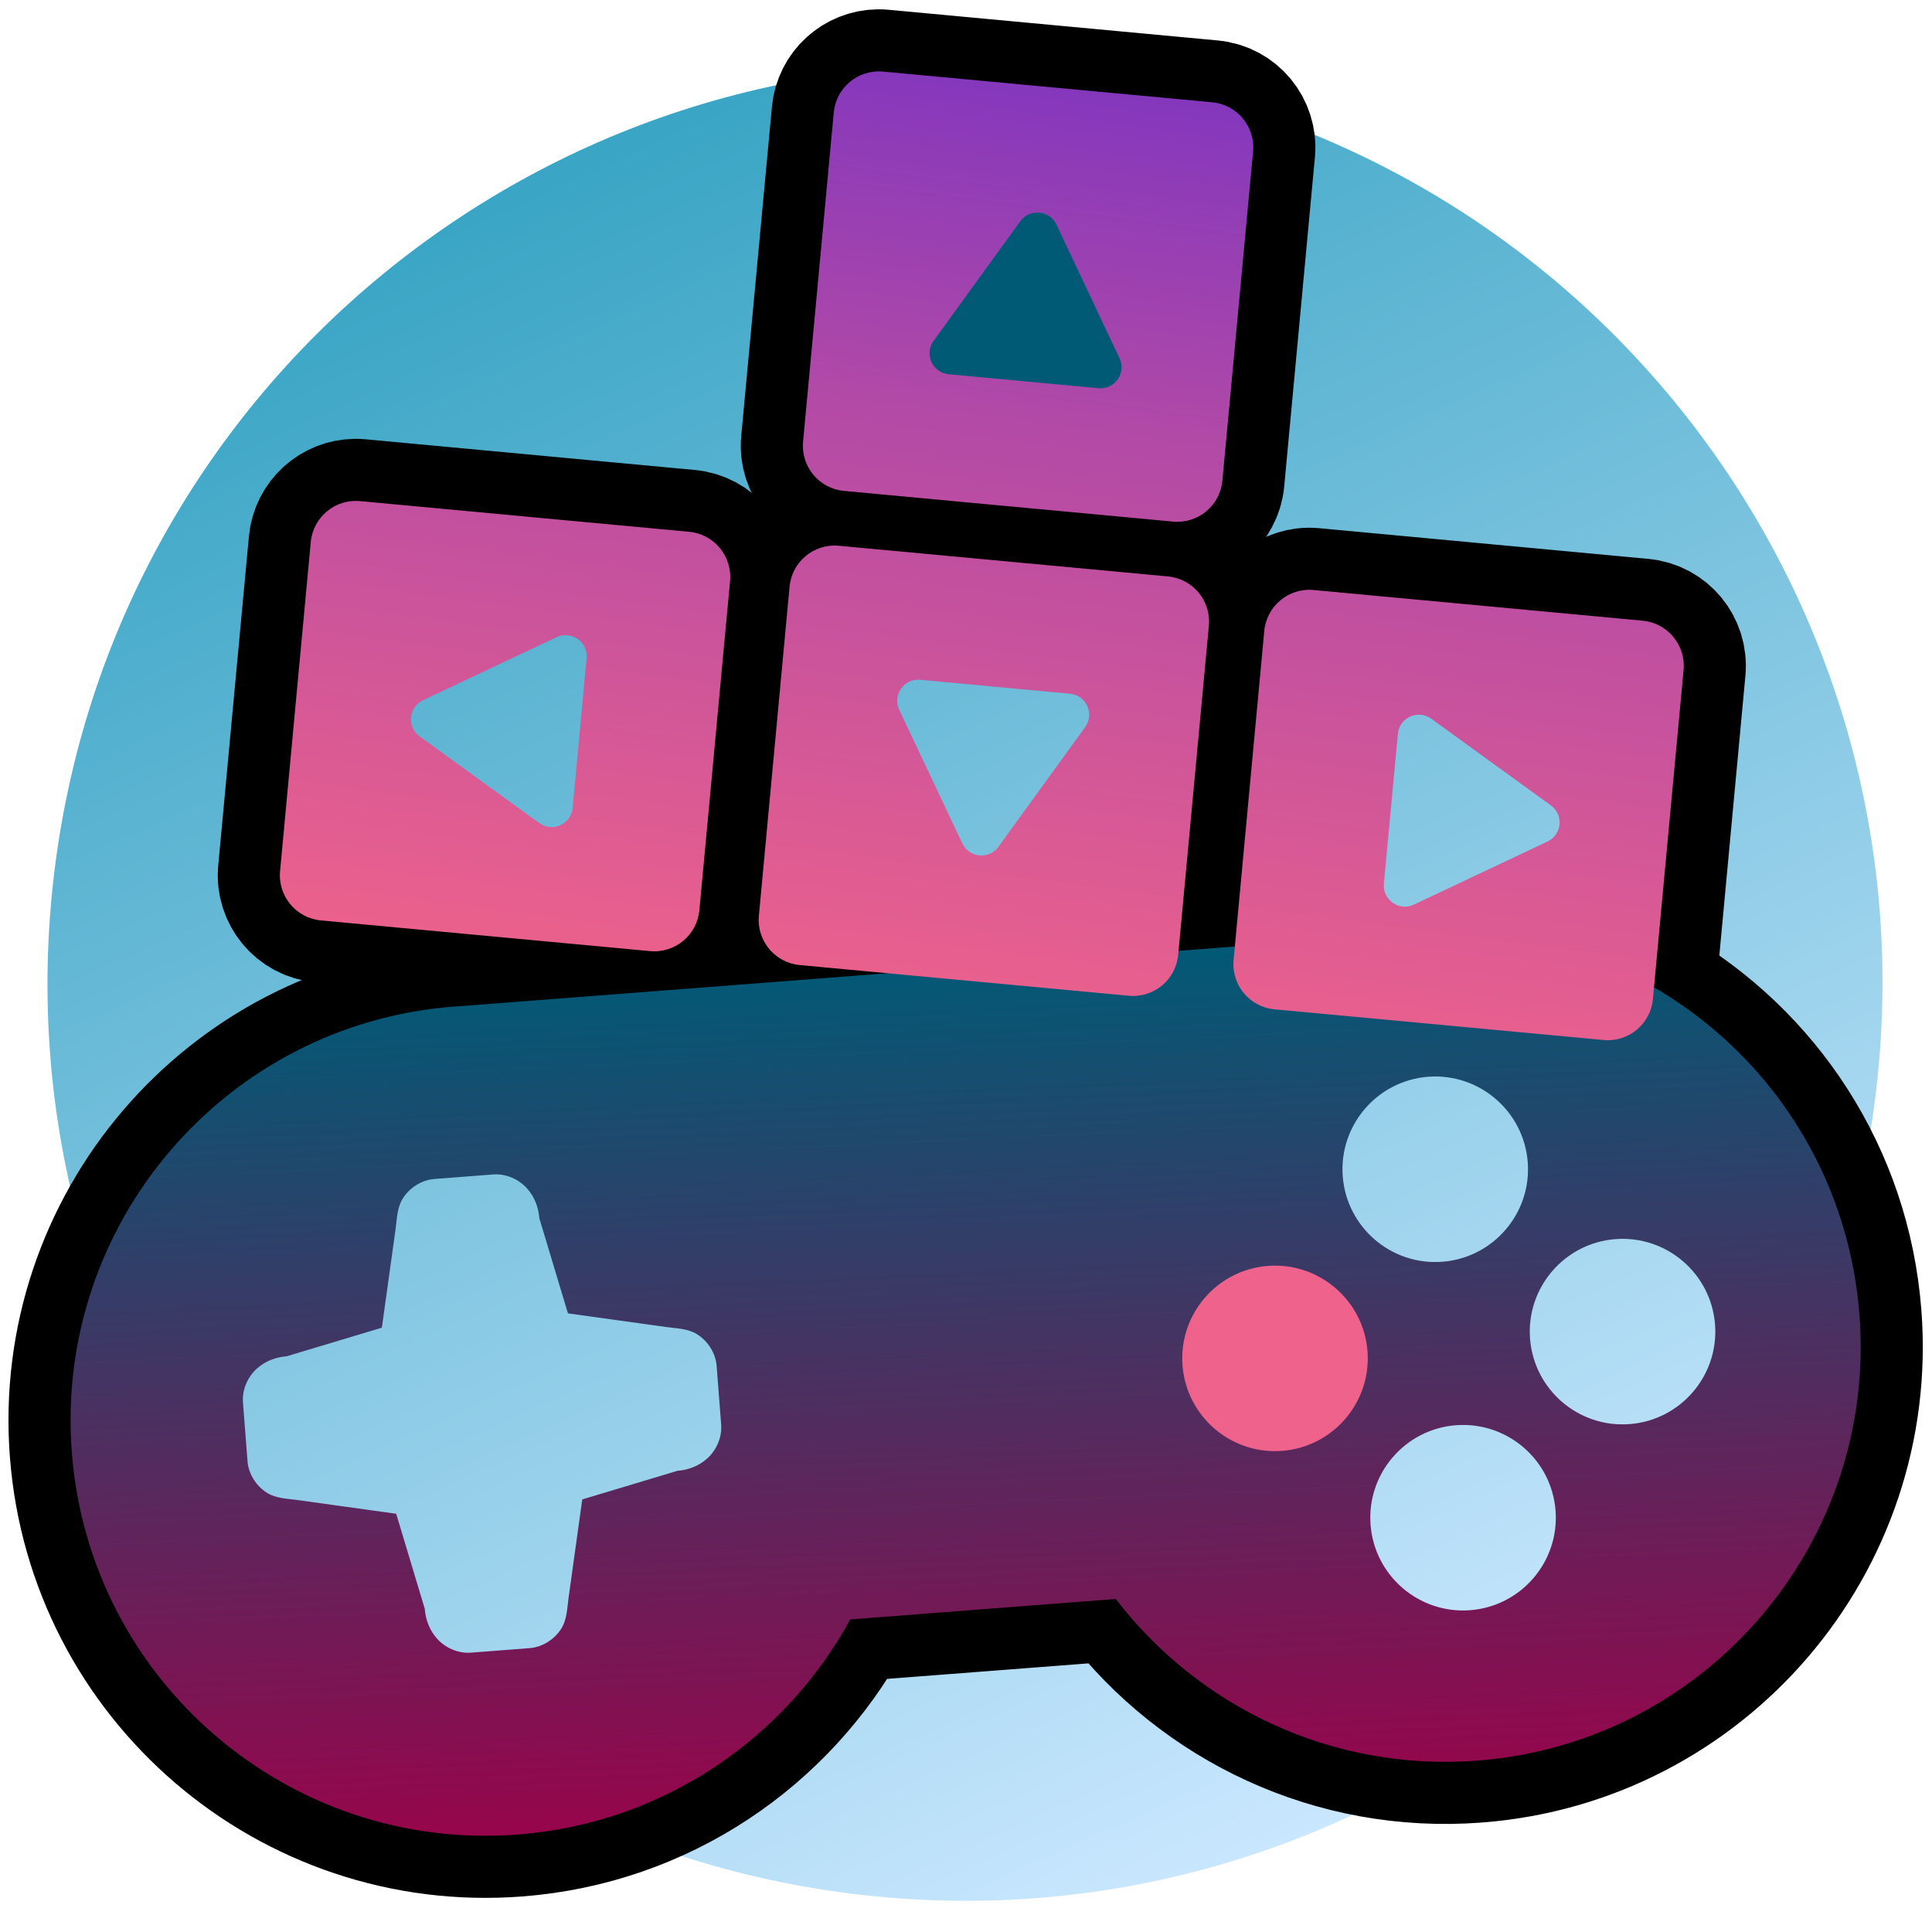
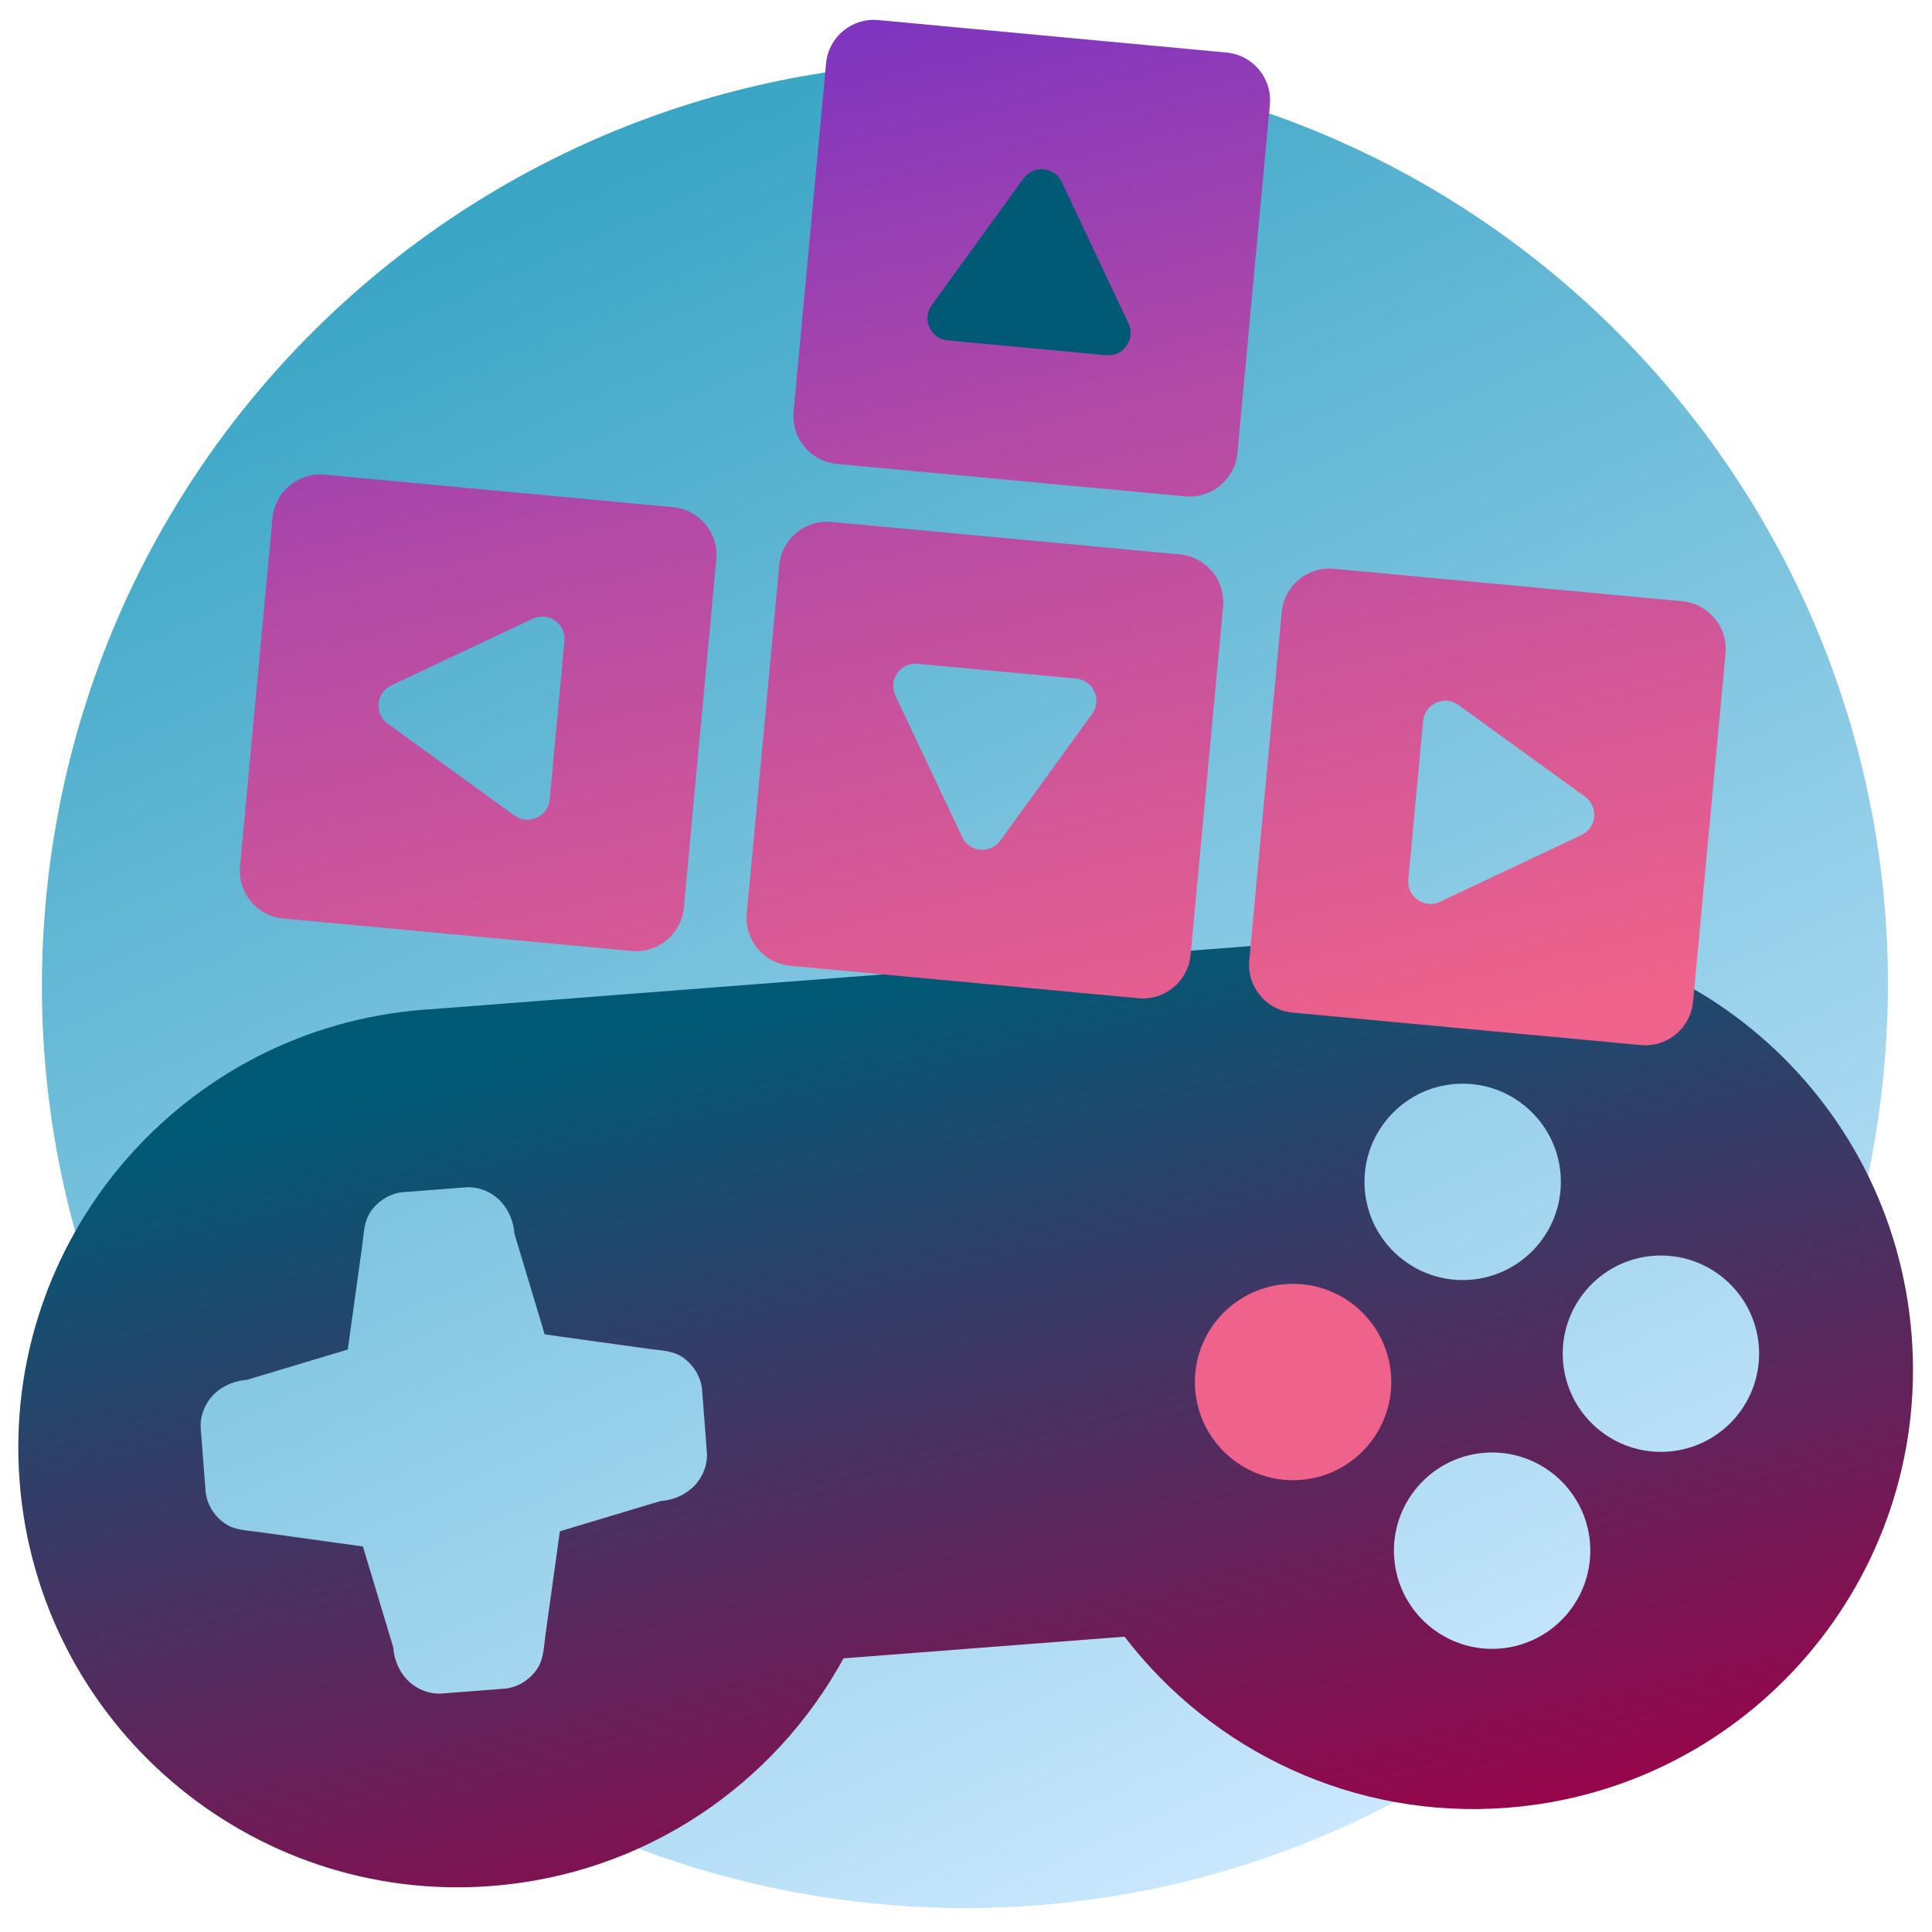
<svg xmlns="http://www.w3.org/2000/svg" xmlns:xlink="http://www.w3.org/1999/xlink" width="140.022mm" height="140.022mm" viewBox="0 0 140.022 140.022" version="1.1" id="svg2873">
  <defs id="defs2867">
    <linearGradient id="linearGradient2144">
      <stop style="stop-color:#ee628b;stop-opacity:1;" offset="0" id="stop2140" />
      <stop style="stop-color:#b34aa6;stop-opacity:1;" offset="0.569" id="stop2148" />
      <stop style="stop-color:#7531c4;stop-opacity:1;" offset="1" id="stop2142" />
    </linearGradient>
    <linearGradient id="linearGradient2085">
      <stop style="stop-color:#005a76;stop-opacity:1;" offset="0" id="stop2081" />
      <stop style="stop-color:#a00049;stop-opacity:1;" offset="1" id="stop2083" />
    </linearGradient>
    <linearGradient id="linearGradient2021">
      <stop style="stop-color:#38a4c4;stop-opacity:1;" offset="0" id="stop2017" />
      <stop style="stop-color:#cbe8ff;stop-opacity:1;" offset="1" id="stop2019" />
    </linearGradient>
    <filter style="color-interpolation-filters:sRGB;" id="filter1980" x="-0.02" y="-0.018" width="1.04" height="1.044">
      <feFlood flood-opacity="0.251" flood-color="rgb(0,0,0)" result="flood" id="feFlood1970" />
      <feComposite in="flood" in2="SourceGraphic" operator="in" result="composite1" id="feComposite1972" />
      <feGaussianBlur in="composite1" stdDeviation="1" result="blur" id="feGaussianBlur1974" />
      <feOffset dx="0" dy="1" result="offset" id="feOffset1976" />
      <feComposite in="SourceGraphic" in2="offset" operator="over" result="composite2" id="feComposite1978" />
    </filter>
-     <linearGradient xlink:href="#linearGradient2021" id="linearGradient2023" x1="226.839" y1="35.98" x2="285.777" y2="166.388" gradientUnits="userSpaceOnUse" gradientTransform="matrix(0.9497212,0,0,0.9497212,12.80417,6.330255)" />
-     <linearGradient xlink:href="#linearGradient2085" id="linearGradient2089" x1="277.108" y1="42.212" x2="262.537" y2="99.788" gradientUnits="userSpaceOnUse" gradientTransform="matrix(1.054711,-0.3193442,0.3193442,1.054711,-45.05384,142.5754)" />
-     <linearGradient xlink:href="#linearGradient2144" id="linearGradient2146" x1="255.535" y1="161.491" x2="241.915" y2="85.886" gradientUnits="userSpaceOnUse" gradientTransform="rotate(17.76538,437.129,128.9147)" />
+     <linearGradient xlink:href="#linearGradient2021" id="linearGradient2023" x1="226.839" y1="35.98" x2="285.777" y2="166.388" gradientUnits="userSpaceOnUse" gradientTransform="matrix(0.9554285,0,0,0.9554285,11.33954,5.879698)" />
+     <linearGradient xlink:href="#linearGradient2085" id="linearGradient2089" x1="275.094" y1="41.657" x2="270.552" y2="103.778" gradientUnits="userSpaceOnUse" gradientTransform="matrix(1.054711,-0.3193442,0.3193442,1.054711,-45.05384,142.5754)" />
+     <linearGradient xlink:href="#linearGradient2144" id="linearGradient2146" x1="265.452" y1="164.32" x2="223.633" y2="95.293" gradientUnits="userSpaceOnUse" gradientTransform="rotate(17.76538,437.129,128.9147)" />
  </defs>
  <g id="layer1" transform="translate(-186.1212,-30.97087)">
-     <path style="fill:url(#linearGradient2023);fill-opacity:1;fill-rule:nonzero;stroke:none;stroke-width:5.26;stroke-linejoin:round;stroke-miterlimit:4;stroke-dasharray:none;stroke-opacity:1" id="path3680" d="m 322.131,109.685 a 66.491,66.491 0 0 1 -73.483,58.627 66.491,66.491 0 0 1 -58.67,-73.449 66.491,66.491 0 0 1 73.415,-58.713 66.491,66.491 0 0 1 58.756,73.38" />
-     <path id="path3702" style="fill:#010000;fill-opacity:0;fill-rule:nonzero;stroke:#000000;stroke-width:9;stroke-linejoin:round;stroke-miterlimit:4;stroke-dasharray:none;stroke-opacity:1" d="m 249.786,36.145 c -1.664,0.014 -3.08,1.286 -3.238,2.978 l -2.224,23.853 c -0.168,1.805 1.159,3.405 2.964,3.573 l 23.853,2.224 c 1.805,0.168 3.405,-1.159 3.573,-2.964 L 276.938,41.957 c 0.168,-1.805 -1.158,-3.405 -2.963,-3.573 l -23.853,-2.224 c -0.113,-0.011 -0.225,-0.015 -0.336,-0.014 z m -37.905,31.13 c -1.664,0.014 -3.08,1.286 -3.238,2.978 l -2.224,23.853 c -0.168,1.805 1.159,3.405 2.964,3.573 l 23.853,2.224 c 1.805,0.168 3.405,-1.159 3.573,-2.964 l 2.223,-23.853 c 0.168,-1.805 -1.158,-3.405 -2.963,-3.573 l -23.853,-2.223 c -0.113,-0.011 -0.225,-0.016 -0.336,-0.015 z m 34.701,3.236 c -1.664,0.014 -3.08,1.285 -3.238,2.977 l -2.224,23.853 c -0.168,1.805 1.159,3.405 2.964,3.573 l 6.364,0.593 -30.994,2.388 c -0.145,0.009 -0.29,0.016 -0.436,0.027 v 4.9e-4 c -16.567,1.276 -28.968,15.748 -27.692,32.315 1.276,16.567 15.747,28.968 32.314,27.692 10.535,-0.812 19.384,-6.96 24.105,-15.589 l 19.242,-1.482 c 5.986,7.804 15.672,12.524 26.207,11.713 16.567,-1.276 28.968,-15.747 27.692,-32.314 -0.792,-10.288 -6.633,-18.928 -14.891,-23.723 l 2.144,-23.005 c 0.168,-1.805 -1.159,-3.405 -2.964,-3.573 l -23.853,-2.224 c -1.805,-0.168 -3.405,1.159 -3.573,2.964 l -2.133,22.873 -4.079,0.314 2.196,-23.562 c 0.168,-1.805 -1.158,-3.405 -2.963,-3.573 l -23.853,-2.223 c -0.113,-0.011 -0.225,-0.015 -0.336,-0.014 z" />
-     <g id="g1194" transform="matrix(1.009058,0,0,1.009058,-2.393999,0.3382716)">
-       <ellipse style="fill:#ee628b;fill-opacity:1;fill-rule:nonzero;stroke:none;stroke-width:0.934;stroke-linejoin:round;stroke-miterlimit:4;stroke-dasharray:none;stroke-opacity:1" id="ellipse1186" cx="229.277" cy="203.381" rx="8.198" ry="8.225" transform="rotate(-16.8452)" />
-       <path id="path1188" style="fill:url(#linearGradient2089);fill-opacity:1;stroke:none;stroke-width:1.57;stroke-miterlimit:4;stroke-dasharray:none;stroke-opacity:1" d="m 219.425,102.654 c -16.418,1.265 -28.708,15.606 -27.443,32.025 1.265,16.418 15.606,28.708 32.024,27.443 10.44,-0.804 19.21,-6.897 23.888,-15.449 l 19.069,-1.469 c 5.932,7.734 15.531,12.412 25.972,11.608 16.418,-1.265 28.708,-15.606 27.443,-32.024 -1.27,-16.483 -15.606,-28.709 -32.024,-27.444 -0.144,0.011 -0.287,0.026 -0.431,0.039 l -68.066,5.243 c -0.144,0.009 -0.288,0.016 -0.432,0.027 z m -1.401,12.383 4.222,-0.325 c 0.958,-0.074 1.867,0.379 2.418,0.989 0.551,0.61 0.836,1.365 0.897,2.157 l 2.053,6.83 7.064,0.983 c 0.787,0.109 1.58,0.103 2.267,0.554 0.687,0.451 1.276,1.279 1.35,2.238 l 0.325,4.222 c 0.074,0.959 -0.381,1.867 -0.991,2.418 -0.61,0.551 -1.363,0.836 -2.155,0.897 l -6.83,2.053 -0.983,7.062 c -0.11,0.787 -0.105,1.582 -0.556,2.269 -0.451,0.687 -1.279,1.276 -2.238,1.35 l -4.222,0.325 c -0.958,0.074 -1.867,-0.381 -2.418,-0.991 -0.551,-0.61 -0.834,-1.365 -0.895,-2.157 l -2.053,-6.828 -7.064,-0.983 c -0.787,-0.109 -1.582,-0.105 -2.269,-0.556 -0.687,-0.451 -1.274,-1.28 -1.347,-2.238 l -0.325,-4.222 c -0.074,-0.958 0.379,-1.867 0.989,-2.418 0.61,-0.551 1.365,-0.834 2.157,-0.895 l 6.83,-2.053 0.983,-7.064 c 0.109,-0.787 0.102,-1.582 0.554,-2.269 0.451,-0.687 1.28,-1.274 2.238,-1.347 z m 71.373,-7.341 c 3.665,-0.282 6.873,2.467 7.155,6.132 0.282,3.665 -2.467,6.873 -6.132,7.155 -3.665,0.282 -6.873,-2.467 -7.155,-6.132 -0.282,-3.665 2.467,-6.873 6.132,-7.155 z m -11.509,13.584 c 3.665,-0.282 6.873,2.466 7.155,6.131 0.282,3.665 -2.467,6.873 -6.132,7.155 -3.665,0.282 -6.873,-2.467 -7.155,-6.132 -0.282,-3.665 2.467,-6.872 6.132,-7.155 z m 24.962,-1.923 c 3.665,-0.282 6.873,2.466 7.155,6.131 0.282,3.665 -2.467,6.873 -6.132,7.155 -3.665,0.282 -6.873,-2.467 -7.155,-6.132 -0.282,-3.665 2.467,-6.872 6.132,-7.155 z m -11.455,13.367 c 3.665,-0.282 6.873,2.466 7.155,6.131 0.282,3.665 -2.467,6.873 -6.132,7.155 -3.665,0.282 -6.873,-2.467 -7.155,-6.132 -0.282,-3.665 2.467,-6.872 6.132,-7.155 z" />
-       <ellipse style="fill:#005a76;fill-opacity:1;fill-rule:nonzero;stroke:none;stroke-width:0.893;stroke-linejoin:round;stroke-miterlimit:4;stroke-dasharray:none;stroke-opacity:1" id="ellipse1190" cx="263.942" cy="-29.849" rx="10.779" ry="9.35" transform="rotate(17.76538)" />
-       <path id="path1192" style="color:#000000;font-style:normal;font-variant:normal;font-weight:normal;font-stretch:normal;font-size:medium;line-height:normal;font-family:sans-serif;font-variant-ligatures:normal;font-variant-position:normal;font-variant-caps:normal;font-variant-numeric:normal;font-variant-alternates:normal;font-variant-east-asian:normal;font-feature-settings:normal;font-variation-settings:normal;text-indent:0;text-align:start;text-decoration:none;text-decoration-line:none;text-decoration-style:solid;text-decoration-color:#000000;letter-spacing:normal;word-spacing:normal;text-transform:none;writing-mode:lr-tb;direction:ltr;text-orientation:mixed;dominant-baseline:auto;baseline-shift:baseline;text-anchor:start;white-space:normal;shape-padding:0;shape-margin:0;inline-size:0;clip-rule:nonzero;display:inline;overflow:visible;visibility:visible;isolation:auto;mix-blend-mode:normal;color-interpolation:sRGB;color-interpolation-filters:linearRGB;solid-color:#000000;solid-opacity:1;vector-effect:none;fill:url(#linearGradient2146);fill-opacity:1;fill-rule:nonzero;stroke:none;stroke-width:1.128;stroke-linecap:butt;stroke-linejoin:round;stroke-miterlimit:4;stroke-dasharray:none;stroke-dashoffset:0;stroke-opacity:1;color-rendering:auto;image-rendering:auto;shape-rendering:auto;text-rendering:auto;enable-background:accumulate;stop-color:#000000" d="m 250.249,35.5 c -1.789,-0.167 -3.375,1.148 -3.541,2.937 l -2.204,23.639 c -0.167,1.789 1.148,3.374 2.937,3.541 l 23.639,2.204 c 1.789,0.167 3.374,-1.148 3.541,-2.937 l 2.204,-23.639 c 0.167,-1.789 -1.148,-3.375 -2.937,-3.541 z m 11.188,10.124 c 0.547,0.039 1.031,0.369 1.265,0.865 l 4.531,9.598 c 0.5,1.06 -0.342,2.262 -1.509,2.154 l -10.759,-1.003 c -1.167,-0.11 -1.773,-1.446 -1.086,-2.396 l 6.228,-8.595 c 0.306,-0.423 0.809,-0.659 1.331,-0.623 z m -48.753,20.726 c -1.789,-0.167 -3.374,1.148 -3.541,2.937 l -2.204,23.639 c -0.167,1.789 1.148,3.375 2.937,3.541 l 23.639,2.204 c 1.789,0.167 3.374,-1.148 3.541,-2.937 l 2.204,-23.639 c 0.167,-1.789 -1.148,-3.374 -2.937,-3.541 z m 34.39,3.206 c -1.789,-0.167 -3.375,1.148 -3.541,2.937 l -2.204,23.639 c -0.167,1.789 1.148,3.375 2.937,3.541 l 23.639,2.204 c 1.789,0.167 3.374,-1.148 3.541,-2.937 l 2.204,-23.639 c 0.167,-1.789 -1.148,-3.374 -2.937,-3.541 z m 34.096,3.179 c -1.789,-0.167 -3.374,1.148 -3.541,2.937 l -2.204,23.639 c -0.167,1.789 1.148,3.374 2.937,3.541 l 23.639,2.204 c 1.789,0.167 3.375,-1.148 3.541,-2.937 l 2.204,-23.639 c 0.167,-1.789 -1.148,-3.374 -2.937,-3.541 z m 7.709,8.963 c 0.268,0.025 0.524,0.121 0.742,0.279 l 8.595,6.228 c 0.932,0.676 0.799,2.103 -0.242,2.595 l -9.598,4.531 c -1.061,0.503 -2.265,-0.341 -2.156,-1.51 l 1.003,-10.756 c 0.078,-0.836 0.821,-1.448 1.656,-1.367 z m -61.322,-5.716 c 0.846,0.061 1.477,0.806 1.399,1.651 l -1.003,10.756 c -0.11,1.167 -1.446,1.773 -2.396,1.086 l -8.595,-6.228 c -0.932,-0.676 -0.799,-2.103 0.242,-2.595 l 9.598,-4.531 c 0.236,-0.111 0.495,-0.159 0.755,-0.139 z m 25.362,3.201 10.759,1.003 c 1.167,0.11 1.773,1.446 1.086,2.396 l -6.228,8.596 c -0.676,0.932 -2.103,0.799 -2.595,-0.242 l -4.532,-9.597 c -0.503,-1.061 0.341,-2.265 1.51,-2.156 z" />
+     <path style="fill:url(#linearGradient2023);fill-opacity:1;fill-rule:nonzero;stroke:none;stroke-width:0.538;stroke-linejoin:round;stroke-miterlimit:4;stroke-dasharray:none;stroke-opacity:1" id="path3680" d="m 322.525,109.855 a 66.891,66.891 0 0 1 -73.925,58.979 66.891,66.891 0 0 1 -59.023,-73.89 66.891,66.891 0 0 1 73.856,-59.066 66.891,66.891 0 0 1 59.109,73.821" />
+     <g id="g1932" transform="matrix(1.068004,0,0,1.068004,-17.49467,-5.488389)">
+       <ellipse style="fill:#ee628b;fill-opacity:1;fill-rule:nonzero;stroke:none;stroke-width:0.934;stroke-linejoin:round;stroke-miterlimit:4;stroke-dasharray:none;stroke-opacity:1" id="path3702" cx="229.277" cy="203.381" rx="8.198" ry="8.225" transform="rotate(-16.8452)" />
+       <path id="rect3031-2-3-7" style="fill:url(#linearGradient2089);fill-opacity:1;stroke:none;stroke-width:1.57;stroke-miterlimit:4;stroke-dasharray:none;stroke-opacity:1" d="m 219.425,102.654 c -16.418,1.265 -28.708,15.606 -27.443,32.025 1.265,16.418 15.606,28.708 32.024,27.443 10.44,-0.804 19.21,-6.897 23.888,-15.449 l 19.069,-1.469 c 5.932,7.734 15.531,12.412 25.972,11.608 16.418,-1.265 28.708,-15.606 27.443,-32.024 -1.27,-16.483 -15.606,-28.709 -32.024,-27.444 -0.144,0.011 -0.287,0.026 -0.431,0.039 l -68.066,5.243 c -0.144,0.009 -0.288,0.016 -0.432,0.027 z m -1.401,12.383 4.222,-0.325 c 0.958,-0.074 1.867,0.379 2.418,0.989 0.551,0.61 0.836,1.365 0.897,2.157 l 2.053,6.83 7.064,0.983 c 0.787,0.109 1.58,0.103 2.267,0.554 0.687,0.451 1.276,1.279 1.35,2.238 l 0.325,4.222 c 0.074,0.959 -0.381,1.867 -0.991,2.418 -0.61,0.551 -1.363,0.836 -2.155,0.897 l -6.83,2.053 -0.983,7.062 c -0.11,0.787 -0.105,1.582 -0.556,2.269 -0.451,0.687 -1.279,1.276 -2.238,1.35 l -4.222,0.325 c -0.958,0.074 -1.867,-0.381 -2.418,-0.991 -0.551,-0.61 -0.834,-1.365 -0.895,-2.157 l -2.053,-6.828 -7.064,-0.983 c -0.787,-0.109 -1.582,-0.105 -2.269,-0.556 -0.687,-0.451 -1.274,-1.28 -1.347,-2.238 l -0.325,-4.222 c -0.074,-0.958 0.379,-1.867 0.989,-2.418 0.61,-0.551 1.365,-0.834 2.157,-0.895 l 6.83,-2.053 0.983,-7.064 c 0.109,-0.787 0.102,-1.582 0.554,-2.269 0.451,-0.687 1.28,-1.274 2.238,-1.347 z m 71.373,-7.341 c 3.665,-0.282 6.873,2.467 7.155,6.132 0.282,3.665 -2.467,6.873 -6.132,7.155 -3.665,0.282 -6.873,-2.467 -7.155,-6.132 -0.282,-3.665 2.467,-6.873 6.132,-7.155 z m -11.509,13.584 c 3.665,-0.282 6.873,2.466 7.155,6.131 0.282,3.665 -2.467,6.873 -6.132,7.155 -3.665,0.282 -6.873,-2.467 -7.155,-6.132 -0.282,-3.665 2.467,-6.872 6.132,-7.155 z m 24.962,-1.923 c 3.665,-0.282 6.873,2.466 7.155,6.131 0.282,3.665 -2.467,6.873 -6.132,7.155 -3.665,0.282 -6.873,-2.467 -7.155,-6.132 -0.282,-3.665 2.467,-6.872 6.132,-7.155 z m -11.455,13.367 c 3.665,-0.282 6.873,2.466 7.155,6.131 0.282,3.665 -2.467,6.873 -6.132,7.155 -3.665,0.282 -6.873,-2.467 -7.155,-6.132 -0.282,-3.665 2.467,-6.872 6.132,-7.155 z" />
+       <ellipse style="fill:#005a76;fill-opacity:1;fill-rule:nonzero;stroke:none;stroke-width:0.893;stroke-linejoin:round;stroke-miterlimit:4;stroke-dasharray:none;stroke-opacity:1" id="path3704" cx="263.942" cy="-29.849" rx="10.779" ry="9.35" transform="rotate(17.76538)" />
+       <path id="path1873-2-8" style="color:#000000;font-style:normal;font-variant:normal;font-weight:normal;font-stretch:normal;font-size:medium;line-height:normal;font-family:sans-serif;font-variant-ligatures:normal;font-variant-position:normal;font-variant-caps:normal;font-variant-numeric:normal;font-variant-alternates:normal;font-variant-east-asian:normal;font-feature-settings:normal;font-variation-settings:normal;text-indent:0;text-align:start;text-decoration:none;text-decoration-line:none;text-decoration-style:solid;text-decoration-color:#000000;letter-spacing:normal;word-spacing:normal;text-transform:none;writing-mode:lr-tb;direction:ltr;text-orientation:mixed;dominant-baseline:auto;baseline-shift:baseline;text-anchor:start;white-space:normal;shape-padding:0;shape-margin:0;inline-size:0;clip-rule:nonzero;display:inline;overflow:visible;visibility:visible;isolation:auto;mix-blend-mode:normal;color-interpolation:sRGB;color-interpolation-filters:linearRGB;solid-color:#000000;solid-opacity:1;vector-effect:none;fill:url(#linearGradient2146);fill-opacity:1;fill-rule:nonzero;stroke:none;stroke-width:1.128;stroke-linecap:butt;stroke-linejoin:round;stroke-miterlimit:4;stroke-dasharray:none;stroke-dashoffset:0;stroke-opacity:1;color-rendering:auto;image-rendering:auto;shape-rendering:auto;text-rendering:auto;enable-background:accumulate;stop-color:#000000" d="m 250.249,35.5 c -1.789,-0.167 -3.375,1.148 -3.541,2.937 l -2.204,23.639 c -0.167,1.789 1.148,3.374 2.937,3.541 l 23.639,2.204 c 1.789,0.167 3.374,-1.148 3.541,-2.937 l 2.204,-23.639 c 0.167,-1.789 -1.148,-3.375 -2.937,-3.541 z m 11.188,10.124 c 0.547,0.039 1.031,0.369 1.265,0.865 l 4.531,9.598 c 0.5,1.06 -0.342,2.262 -1.509,2.154 l -10.759,-1.003 c -1.167,-0.11 -1.773,-1.446 -1.086,-2.396 l 6.228,-8.595 c 0.306,-0.423 0.809,-0.659 1.331,-0.623 z m -48.753,20.726 c -1.789,-0.167 -3.374,1.148 -3.541,2.937 l -2.204,23.639 c -0.167,1.789 1.148,3.375 2.937,3.541 l 23.639,2.204 c 1.789,0.167 3.374,-1.148 3.541,-2.937 l 2.204,-23.639 c 0.167,-1.789 -1.148,-3.374 -2.937,-3.541 z m 34.39,3.206 c -1.789,-0.167 -3.375,1.148 -3.541,2.937 l -2.204,23.639 c -0.167,1.789 1.148,3.375 2.937,3.541 l 23.639,2.204 c 1.789,0.167 3.374,-1.148 3.541,-2.937 l 2.204,-23.639 c 0.167,-1.789 -1.148,-3.374 -2.937,-3.541 z m 34.096,3.179 c -1.789,-0.167 -3.374,1.148 -3.541,2.937 l -2.204,23.639 c -0.167,1.789 1.148,3.374 2.937,3.541 l 23.639,2.204 c 1.789,0.167 3.375,-1.148 3.541,-2.937 l 2.204,-23.639 c 0.167,-1.789 -1.148,-3.374 -2.937,-3.541 z m 7.709,8.963 c 0.268,0.025 0.524,0.121 0.742,0.279 l 8.595,6.228 c 0.932,0.676 0.799,2.103 -0.242,2.595 l -9.598,4.531 c -1.061,0.503 -2.265,-0.341 -2.156,-1.51 l 1.003,-10.756 c 0.078,-0.836 0.821,-1.448 1.656,-1.367 z m -61.322,-5.716 c 0.846,0.061 1.477,0.806 1.399,1.651 l -1.003,10.756 c -0.11,1.167 -1.446,1.773 -2.396,1.086 l -8.595,-6.228 c -0.932,-0.676 -0.799,-2.103 0.242,-2.595 l 9.598,-4.531 c 0.236,-0.111 0.495,-0.159 0.755,-0.139 z m 25.362,3.201 10.759,1.003 c 1.167,0.11 1.773,1.446 1.086,2.396 l -6.228,8.596 c -0.676,0.932 -2.103,0.799 -2.595,-0.242 l -4.532,-9.597 c -0.503,-1.061 0.341,-2.265 1.51,-2.156 z" />
    </g>
  </g>
</svg>
